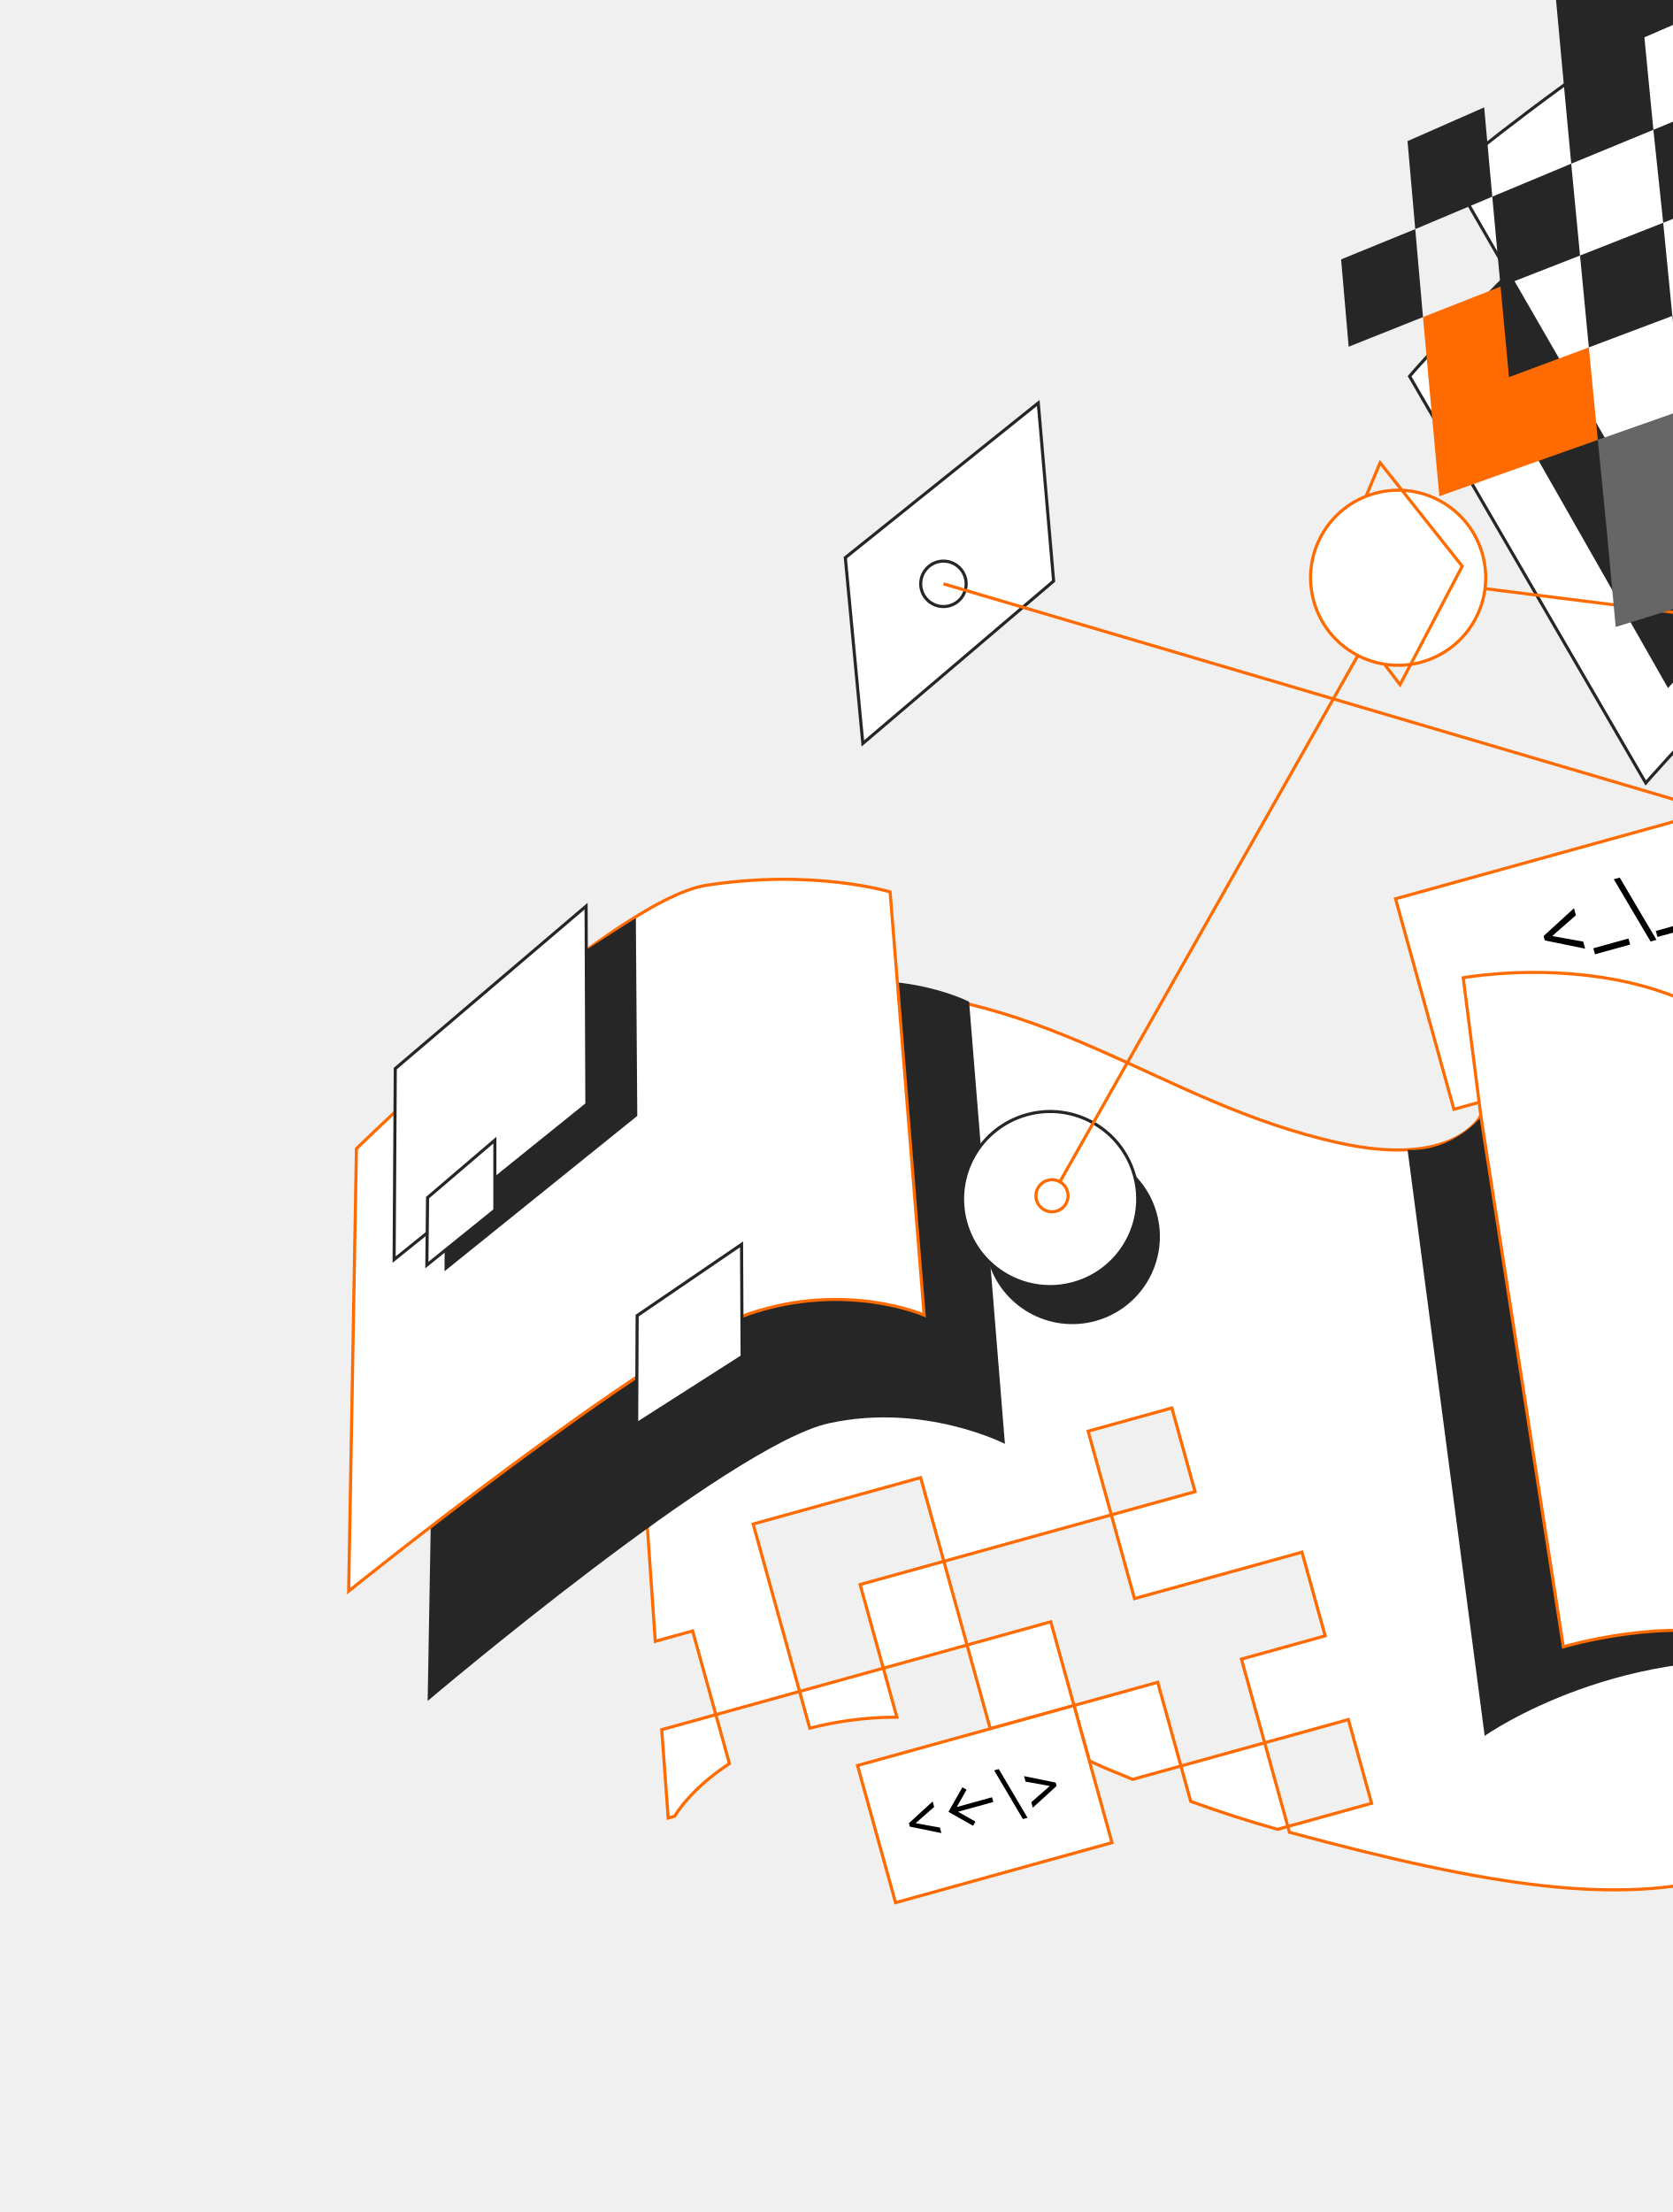
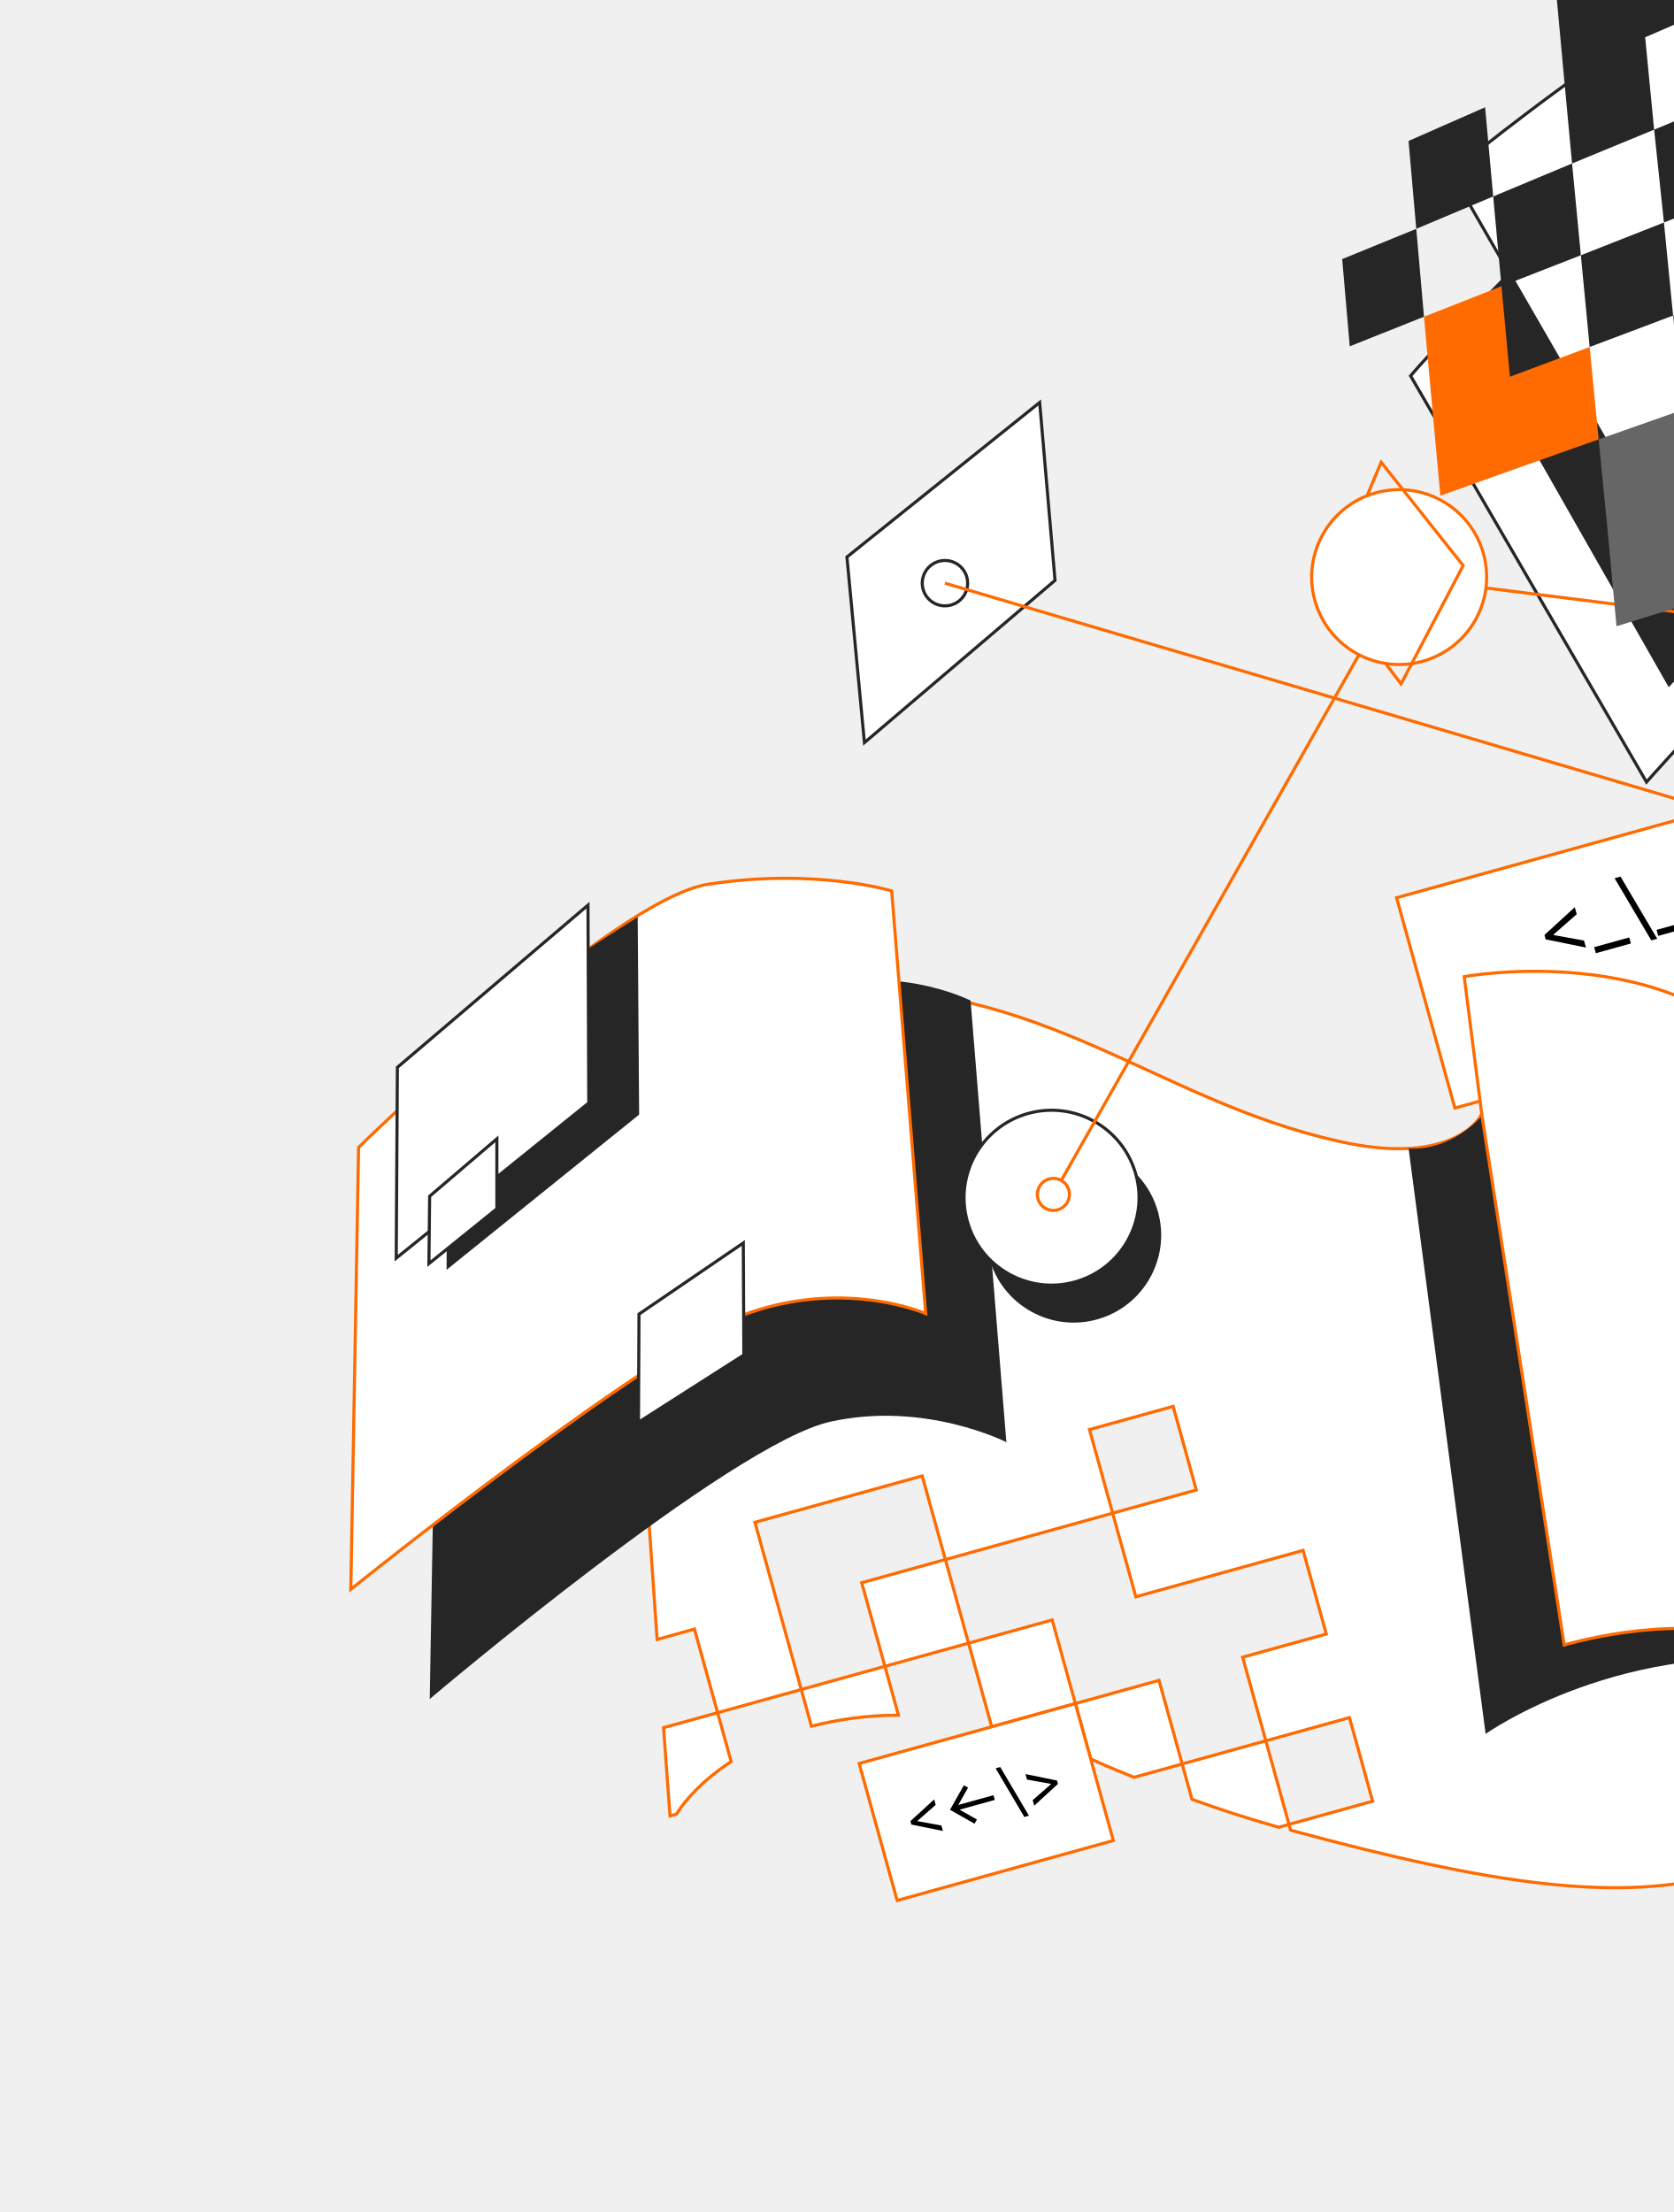
- <svg xmlns="http://www.w3.org/2000/svg" width="661" height="874" viewBox="0 0 661 874" fill="none">
-   <path d="M765.504 80.196L820.439 169.616C820.439 169.616 787.332 185.641 740.498 221.36C700.709 251.839 650.326 309.362 650.326 309.362L557 148.674C557 148.674 598.683 99.316 660.619 57.767C717.888 19.155 729.804 21.605 729.804 21.605L765.504 80.196Z" fill="white" stroke="#262626" stroke-width="1.223" stroke-miterlimit="10" />
-   <path d="M576.835 127.287L659.117 271.86C659.117 271.86 686.606 241.503 716.963 215.556C769.345 171.177 809.621 152.343 809.621 152.343L729.479 21.421C729.804 21.605 656.587 40.256 576.835 127.287Z" fill="#262626" />
-   <path d="M988.606 104.922C988.606 104.922 944.76 71.326 853.904 104.455C763.047 137.583 664.378 226.57 664.378 226.57L573.1 68.328C573.1 68.328 697.652 -36.052 781.371 -52.409C849.212 -65.734 884.727 -47.362 884.727 -47.362L988.606 104.922Z" fill="white" stroke="#262626" stroke-width="1.223" stroke-miterlimit="10" />
-   <path d="M968.056 34.736L858.587 266.702L552.478 228.275" stroke="#FF6B00" stroke-width="1.223" stroke-miterlimit="10" />
-   <path d="M551.459 355.12L718.936 308.699L741.994 391.887L574.517 438.309L551.459 355.12Z" fill="white" stroke="#FF6B00" stroke-width="1.223" stroke-miterlimit="10" />
-   <path d="M466.644 697.776L447.554 703.067C442.565 700.889 437.392 699.036 432.332 696.603C431.682 696.235 431.103 696.122 430.453 695.754L424.388 673.876L457.477 664.704L466.644 697.776Z" fill="white" stroke="#FF6B00" stroke-width="1.223" stroke-miterlimit="10" />
-   <path d="M508.898 721.677L541.986 712.505L532.819 679.433L499.731 688.605L490.564 655.533L523.652 646.362L514.485 613.29L481.397 622.461L448.309 631.633L439.142 598.561L472.23 589.389L463.063 556.317L429.975 565.489L439.142 598.561L406.054 607.732L372.966 616.904L363.799 583.832L330.711 593.003L297.623 602.175L306.79 635.247L315.957 668.318L282.869 677.49L273.702 644.418L258.939 648.51L243.497 425.69C243.497 425.69 265.418 393.041 324.316 390.96C412.537 387.875 455.836 435.319 528.845 451.517C574.729 461.81 584.908 441.182 584.908 441.182L614.679 632.636C614.679 632.636 691.471 616.008 735.319 667.409C761.34 698.001 722.228 729.936 681.759 741.153C639.508 752.864 589.536 745.622 509.533 723.966L508.898 721.677Z" fill="white" stroke="#FF6B00" stroke-width="1.223" stroke-miterlimit="10" />
-   <path d="M508.899 721.677L504.827 722.805C493.533 719.635 482.098 715.956 470.523 711.768L466.644 697.776L499.732 688.605L508.899 721.677Z" fill="white" stroke="#FF6B00" stroke-width="1.223" stroke-miterlimit="10" />
-   <path d="M424.389 673.876L392.064 682.835C391.81 682.906 391.485 682.722 391.23 682.793L382.134 649.975L415.222 640.804L424.389 673.876Z" fill="white" stroke="#FF6B00" stroke-width="1.223" stroke-miterlimit="10" />
-   <path d="M354.405 678.481C341.526 678.49 330.229 680.251 319.977 682.819L315.958 668.318L349.046 659.147L354.405 678.481Z" fill="white" stroke="#FF6B00" stroke-width="1.223" stroke-miterlimit="10" />
-   <path d="M266.585 717.616L264.039 718.322L261.49 683.416L282.87 677.49L288.229 696.824C277.324 703.956 269.967 712.022 266.585 717.616Z" fill="white" stroke="#FF6B00" stroke-width="1.223" stroke-miterlimit="10" />
-   <path d="M339.879 626.075L372.967 616.903L382.134 649.975L349.046 659.147L339.879 626.075Z" fill="white" stroke="#FF6B00" stroke-width="1.223" stroke-miterlimit="10" />
-   <path d="M556.213 454.34L586.678 685.872C586.678 685.872 642.138 646.666 716.31 658.158L674.995 435.935C674.995 435.935 639.769 408.717 585.232 441.366C585.232 441.366 573.984 455.168 556.213 454.34Z" fill="#262626" />
-   <path d="M585.233 441.365L578.201 386.334C578.201 386.334 660.351 371.234 700.651 421.701L742.663 679.07C742.663 679.07 738.334 662.463 688.679 647.463C658.784 638.491 617.763 650.683 617.763 650.683L585.233 441.365Z" fill="white" stroke="#FF6B00" stroke-width="1.223" stroke-miterlimit="10" />
-   <path d="M382.94 395.804C382.94 395.804 350.93 379.2 310.402 393.173C269.874 407.146 172.066 497.264 172.066 497.264L168.993 672.071C168.993 672.071 288.368 570.77 327.691 562.336C365.161 554.141 397.101 570.491 397.101 570.491L382.94 395.804Z" fill="#262626" />
-   <path d="M351.725 352.407C351.725 352.407 321.505 343.251 279.187 349.776C241.082 355.681 140.851 453.867 140.851 453.867L137.778 628.674C137.778 628.674 258.352 531.697 296.476 518.939C334.599 506.18 365.184 519.618 365.184 519.618L351.725 352.407Z" fill="white" stroke="#FF6B00" stroke-width="1.223" stroke-miterlimit="10" />
-   <path d="M251.258 362.722L251.827 440.913L175.655 502.296L176.092 420.814L231.711 375.263L251.258 362.722Z" fill="#262626" />
-   <path d="M338.867 697.581L424.387 673.876L439.406 728.063L353.886 751.768L338.867 697.581Z" fill="white" stroke="#FF6B00" stroke-width="1.223" stroke-miterlimit="10" />
-   <path d="M417.5 705.671L417.123 704.314L404.657 701.778L405.259 703.949L414.758 705.664L414.652 705.547L414.746 705.886L414.776 705.731L407.516 712.092L408.117 714.263L417.5 705.671ZM392.844 699.499L404.206 718.745L406.038 718.237L394.676 698.991L392.844 699.499ZM384.502 721.393L385.451 719.742L378.583 715.855L392.51 711.995L391.993 710.129L378.066 713.989L381.957 707.138L380.289 706.194L374.796 715.9L384.502 721.393ZM359.529 721.739L371.996 724.275L371.394 722.104L361.895 720.389L362 720.506L361.906 720.167L361.876 720.321L369.137 713.961L368.535 711.79L359.153 720.382L359.529 721.739Z" fill="black" />
-   <path d="M231.595 358.036L231.909 436.297L155.737 497.681L156.198 422.218L231.595 358.036Z" fill="white" stroke="#262626" stroke-width="1.223" stroke-miterlimit="10" />
-   <path d="M340.951 293.756L334.031 220.339L410.273 159.21L416.347 229.574L340.951 293.756Z" fill="white" stroke="#262626" stroke-width="1.223" stroke-miterlimit="10" />
-   <path d="M375.201 239.335C370.421 240.66 365.474 237.861 364.149 233.084C362.825 228.307 365.626 223.361 370.406 222.036C375.185 220.711 380.133 223.51 381.457 228.287C382.781 233.064 379.98 238.011 375.201 239.335Z" fill="white" stroke="#262626" stroke-width="1.223" stroke-miterlimit="10" />
-   <path d="M195.552 450.484L195.547 478.154L168.671 499.849L168.958 473.197L195.552 450.484Z" fill="white" stroke="#262626" stroke-width="1.223" stroke-miterlimit="10" />
-   <path d="M293.03 491.677L293.255 535.994L251.573 562.614L251.772 519.824L293.03 491.677Z" fill="white" stroke="#262626" stroke-width="1.223" stroke-miterlimit="10" />
-   <path d="M432.972 521.922C414.558 527.026 395.494 516.243 390.392 497.838C385.29 479.432 396.083 460.374 414.497 455.269C432.912 450.165 451.976 460.948 457.077 479.354C462.179 497.759 451.387 516.818 432.972 521.922Z" fill="#262626" />
-   <path d="M424.204 507.094C405.789 512.198 386.725 501.415 381.624 483.01C376.522 464.604 387.314 445.545 405.729 440.441C424.143 435.337 443.207 446.12 448.309 464.526C453.411 482.931 442.618 501.99 424.204 507.094Z" fill="white" stroke="#262626" stroke-width="1.223" stroke-miterlimit="10" />
-   <path d="M414.964 473.768L547.818 239.155" stroke="#FF6B00" stroke-width="1.223" stroke-miterlimit="10" />
-   <path d="M561.716 261.601C543.302 266.705 524.238 255.922 519.136 237.517C514.035 219.111 524.827 200.053 543.241 194.948C561.656 189.844 580.72 200.627 585.821 219.033C590.923 237.438 580.131 256.497 561.716 261.601Z" fill="white" stroke="#FF6B00" stroke-width="1.223" stroke-miterlimit="10" />
-   <path d="M539.748 196.191L545.369 182.853L577.802 223.722L553.227 270.529L547.196 262.613" stroke="#FF6B00" stroke-width="1.223" stroke-miterlimit="10" />
-   <path d="M710.635 343.809L710.154 342.074L694.217 338.833L694.986 341.608L707.13 343.8L706.995 343.651L707.115 344.084L707.154 343.887L697.872 352.017L698.641 354.793L710.635 343.809ZM681.916 360.176L682.577 362.562L696.456 358.715L695.795 356.329L681.916 360.176ZM668.11 364.003L668.772 366.388L682.65 362.541L681.989 360.156L668.11 364.003ZM654.305 367.83L654.966 370.215L668.845 366.368L668.184 363.983L654.305 367.83ZM637.699 347.4L652.224 372.002L654.567 371.353L640.041 346.75L637.699 347.4ZM629.616 374.673L630.277 377.058L644.156 373.211L643.495 370.826L629.616 374.673ZM610.437 371.582L626.374 374.824L625.605 372.049L613.462 369.857L613.596 370.006L613.476 369.573L613.438 369.77L622.72 361.64L621.95 358.864L609.956 369.848L610.437 371.582Z" fill="black" />
-   <path d="M417.393 478.574C414.02 479.509 410.527 477.533 409.592 474.161C408.658 470.789 410.635 467.298 414.009 466.363C417.382 465.427 420.875 467.403 421.81 470.775C422.744 474.147 420.767 477.639 417.393 478.574Z" fill="white" stroke="#FF6B00" stroke-width="1.223" stroke-miterlimit="10" />
-   <path d="M660.841 124.821L694.865 112.103L690.776 74.61L725.861 60.776L730.091 98.778L766.589 85.1L770.917 124.444L734.207 137.359L698.515 149.992L702.49 188.064L668.114 199.51L671.764 237.399L638.449 247.729L635.01 210.603L631.388 173.803L664.35 162.201L660.841 124.821Z" fill="#666666" />
-   <path d="M657.219 88.021L653.342 51.291L687.013 37.301L690.776 74.61L657.219 88.021Z" fill="#262626" />
-   <path d="M627.836 137.257L624.354 100.966L657.219 88.021L660.841 124.822L627.836 137.257Z" fill="#262626" />
-   <path d="M592.947 113.233L589.677 77.705L620.873 64.675L624.355 100.966L592.947 113.233Z" fill="#262626" />
-   <path d="M596.288 149.016L627.836 137.257L631.389 173.803L599.444 185.123L568.772 196.09L565.502 160.562L562.303 125.288L592.947 113.233L596.288 149.016Z" fill="#FF6B00" />
-   <path d="M653.342 51.291L620.874 64.674L617.533 28.892L614.263 -6.637L646.125 -21.221L679.443 -36.483L683.32 0.247L649.79 14.745L653.342 51.291Z" fill="#262626" />
-   <path d="M556.186 55.758L586.478 42.431L589.677 77.705L559.244 90.523L556.186 55.758Z" fill="#262626" />
-   <path d="M532.93 136.991L529.942 102.48L559.243 90.523L562.302 125.288L532.93 136.991Z" fill="#262626" />
-   <path d="M372.801 230.686L935.759 396.803" stroke="#FF6B00" stroke-width="1.223" stroke-miterlimit="10" />
+ <svg xmlns="http://www.w3.org/2000/svg" width="662" height="875" viewBox="0 0 662 875" fill="none">
+   <g clip-path="url(#clip0_34_1280)">
+     <path d="M766.504 80.196L821.439 169.616C821.439 169.616 788.332 185.641 741.498 221.36C701.709 251.839 651.326 309.362 651.326 309.362L558 148.674C558 148.674 599.683 99.316 661.619 57.767C718.888 19.155 730.804 21.605 730.804 21.605L766.504 80.196Z" fill="white" stroke="#262626" stroke-width="1.223" stroke-miterlimit="10" />
+     <path d="M577.835 127.287L660.117 271.86C660.117 271.86 687.606 241.503 717.963 215.556C770.345 171.177 810.621 152.343 810.621 152.343L730.479 21.421C730.804 21.605 657.587 40.256 577.835 127.287Z" fill="#262626" />
+     <path d="M989.606 104.922C989.606 104.922 945.76 71.326 854.904 104.455C764.047 137.583 665.378 226.57 665.378 226.57L574.1 68.328C574.1 68.328 698.652 -36.052 782.371 -52.409C850.212 -65.734 885.727 -47.362 885.727 -47.362L989.606 104.922Z" fill="white" stroke="#262626" stroke-width="1.223" stroke-miterlimit="10" />
+     <path d="M969.056 34.736L859.587 266.702L553.478 228.275" stroke="#FF6B00" stroke-width="1.223" stroke-miterlimit="10" />
+     <path d="M552.459 355.12L719.936 308.699L742.994 391.887L575.517 438.309L552.459 355.12Z" fill="white" stroke="#FF6B00" stroke-width="1.223" stroke-miterlimit="10" />
+     <path d="M467.644 697.776L448.554 703.067C443.565 700.889 438.392 699.036 433.332 696.603C432.682 696.235 432.103 696.122 431.453 695.754L425.388 673.876L458.477 664.704L467.644 697.776Z" fill="white" stroke="#FF6B00" stroke-width="1.223" stroke-miterlimit="10" />
+     <path d="M509.898 721.677L542.986 712.505L533.819 679.433L500.731 688.605L491.564 655.533L524.652 646.362L515.485 613.29L482.397 622.461L449.309 631.633L440.142 598.561L473.23 589.389L464.063 556.317L430.975 565.489L440.142 598.561L407.054 607.732L373.966 616.904L364.799 583.832L331.711 593.003L298.623 602.175L307.79 635.247L316.957 668.318L283.869 677.49L274.702 644.418L259.939 648.51L244.497 425.69C244.497 425.69 266.418 393.041 325.316 390.96C413.537 387.875 456.836 435.319 529.845 451.517C575.729 461.81 585.908 441.182 585.908 441.182L615.679 632.636C615.679 632.636 692.471 616.008 736.319 667.409C762.34 698.001 723.228 729.936 682.759 741.153C640.508 752.864 590.536 745.622 510.533 723.966L509.898 721.677Z" fill="white" stroke="#FF6B00" stroke-width="1.223" stroke-miterlimit="10" />
+     <path d="M509.899 721.677L505.827 722.805C494.533 719.635 483.098 715.956 471.523 711.768L467.644 697.776L500.732 688.605L509.899 721.677Z" fill="white" stroke="#FF6B00" stroke-width="1.223" stroke-miterlimit="10" />
+     <path d="M425.389 673.876L393.064 682.835C392.81 682.906 392.485 682.722 392.23 682.793L383.134 649.975L416.222 640.804L425.389 673.876Z" fill="white" stroke="#FF6B00" stroke-width="1.223" stroke-miterlimit="10" />
+     <path d="M355.405 678.481C342.526 678.49 331.229 680.251 320.977 682.819L316.958 668.318L350.046 659.147L355.405 678.481Z" fill="white" stroke="#FF6B00" stroke-width="1.223" stroke-miterlimit="10" />
+     <path d="M267.585 717.616L265.039 718.322L262.49 683.416L283.87 677.49L289.229 696.824C278.324 703.956 270.967 712.022 267.585 717.616Z" fill="white" stroke="#FF6B00" stroke-width="1.223" stroke-miterlimit="10" />
+     <path d="M340.879 626.075L373.967 616.903L383.134 649.975L350.046 659.147L340.879 626.075Z" fill="white" stroke="#FF6B00" stroke-width="1.223" stroke-miterlimit="10" />
+     <path d="M557.213 454.34L587.678 685.872C587.678 685.872 643.138 646.666 717.31 658.158L675.995 435.935C675.995 435.935 640.769 408.717 586.232 441.366C586.232 441.366 574.984 455.168 557.213 454.34Z" fill="#262626" />
+     <path d="M586.233 441.365L579.201 386.334C579.201 386.334 661.351 371.234 701.651 421.701L743.663 679.07C743.663 679.07 739.334 662.463 689.679 647.463C659.784 638.491 618.763 650.683 618.763 650.683L586.233 441.365Z" fill="white" stroke="#FF6B00" stroke-width="1.223" stroke-miterlimit="10" />
+     <path d="M383.94 395.804C383.94 395.804 351.93 379.2 311.402 393.173C270.874 407.146 173.066 497.264 173.066 497.264L169.993 672.071C169.993 672.071 289.368 570.77 328.691 562.336C366.161 554.141 398.101 570.491 398.101 570.491L383.94 395.804Z" fill="#262626" />
+     <path d="M352.725 352.407C352.725 352.407 322.505 343.251 280.187 349.776C242.082 355.681 141.851 453.867 141.851 453.867L138.778 628.674C138.778 628.674 259.352 531.697 297.476 518.939C335.599 506.18 366.184 519.618 366.184 519.618L352.725 352.407Z" fill="white" stroke="#FF6B00" stroke-width="1.223" stroke-miterlimit="10" />
+     <path d="M252.258 362.722L252.827 440.913L176.655 502.296L177.092 420.814L232.711 375.263L252.258 362.722Z" fill="#262626" />
+     <path d="M339.867 697.581L425.387 673.876L440.406 728.063L354.886 751.768L339.867 697.581Z" fill="white" stroke="#FF6B00" stroke-width="1.223" stroke-miterlimit="10" />
+     <path d="M418.5 705.671L418.123 704.314L405.657 701.778L406.259 703.949L415.758 705.664L415.652 705.547L415.746 705.886L415.776 705.731L408.516 712.092L409.117 714.263L418.5 705.671ZM393.844 699.499L405.206 718.745L407.038 718.237L395.676 698.991L393.844 699.499ZM385.502 721.393L386.451 719.742L379.583 715.855L393.51 711.995L392.993 710.129L379.066 713.989L382.957 707.138L381.289 706.194L375.796 715.9L385.502 721.393ZM360.529 721.739L372.996 724.275L372.394 722.104L362.895 720.389L363 720.506L362.906 720.167L362.876 720.321L370.137 713.961L369.535 711.79L360.153 720.382L360.529 721.739Z" fill="black" />
+     <path d="M232.595 358.036L232.909 436.297L156.737 497.681L157.198 422.218L232.595 358.036Z" fill="white" stroke="#262626" stroke-width="1.223" stroke-miterlimit="10" />
+     <path d="M341.951 293.756L335.031 220.339L411.273 159.21L417.347 229.574L341.951 293.756Z" fill="white" stroke="#262626" stroke-width="1.223" stroke-miterlimit="10" />
+     <path d="M376.201 239.335C371.421 240.66 366.474 237.861 365.149 233.084C363.825 228.307 366.626 223.361 371.406 222.036C376.185 220.711 381.133 223.51 382.457 228.287C383.781 233.064 380.98 238.011 376.201 239.335Z" fill="white" stroke="#262626" stroke-width="1.223" stroke-miterlimit="10" />
+     <path d="M196.552 450.484L196.547 478.154L169.671 499.849L169.958 473.197L196.552 450.484Z" fill="white" stroke="#262626" stroke-width="1.223" stroke-miterlimit="10" />
+     <path d="M294.03 491.677L294.255 535.994L252.573 562.614L252.772 519.824L294.03 491.677Z" fill="white" stroke="#262626" stroke-width="1.223" stroke-miterlimit="10" />
+     <path d="M433.972 521.922C415.558 527.026 396.494 516.243 391.392 497.838C386.29 479.432 397.083 460.374 415.497 455.269C433.912 450.165 452.976 460.948 458.077 479.354C463.179 497.759 452.387 516.818 433.972 521.922Z" fill="#262626" />
+     <path d="M425.204 507.094C406.789 512.198 387.725 501.415 382.624 483.01C377.522 464.604 388.314 445.545 406.729 440.441C425.143 435.337 444.207 446.12 449.309 464.526C454.411 482.931 443.618 501.99 425.204 507.094Z" fill="white" stroke="#262626" stroke-width="1.223" stroke-miterlimit="10" />
+     <path d="M415.964 473.768L548.818 239.155" stroke="#FF6B00" stroke-width="1.223" stroke-miterlimit="10" />
+     <path d="M562.716 261.601C544.302 266.705 525.238 255.922 520.136 237.517C515.035 219.111 525.827 200.053 544.241 194.948C562.656 189.844 581.72 200.627 586.821 219.033C591.923 237.438 581.131 256.497 562.716 261.601Z" fill="white" stroke="#FF6B00" stroke-width="1.223" stroke-miterlimit="10" />
+     <path d="M540.748 196.191L546.369 182.853L578.802 223.722L554.227 270.529L548.196 262.613" stroke="#FF6B00" stroke-width="1.223" stroke-miterlimit="10" />
+     <path d="M711.635 343.809L711.154 342.074L695.217 338.833L695.986 341.608L708.13 343.8L707.995 343.651L708.115 344.084L708.154 343.887L698.872 352.017L699.641 354.793L711.635 343.809ZM682.916 360.176L683.577 362.562L697.456 358.715L696.795 356.329L682.916 360.176ZM669.11 364.003L669.772 366.388L683.65 362.541L682.989 360.156L669.11 364.003ZM655.305 367.83L655.966 370.215L669.845 366.368L669.184 363.983L655.305 367.83ZM638.699 347.4L653.224 372.002L655.567 371.353L641.041 346.75L638.699 347.4ZM630.616 374.673L631.277 377.058L645.156 373.211L644.495 370.826L630.616 374.673ZM611.437 371.582L627.374 374.824L626.605 372.049L614.462 369.857L614.596 370.006L614.476 369.573L614.438 369.77L623.72 361.64L622.95 358.864L610.956 369.848L611.437 371.582Z" fill="black" />
+     <path d="M418.393 478.574C415.02 479.509 411.527 477.533 410.592 474.161C409.658 470.789 411.635 467.298 415.009 466.363C418.382 465.427 421.875 467.403 422.81 470.775C423.744 474.147 421.767 477.639 418.393 478.574Z" fill="white" stroke="#FF6B00" stroke-width="1.223" stroke-miterlimit="10" />
+     <path d="M661.841 124.821L695.865 112.103L691.776 74.61L726.861 60.776L731.091 98.778L767.589 85.1L771.917 124.444L735.207 137.359L699.515 149.992L703.49 188.064L669.114 199.51L672.764 237.399L639.449 247.729L636.01 210.603L632.388 173.803L665.35 162.201L661.841 124.821Z" fill="#666666" />
+     <path d="M658.219 88.021L654.342 51.291L688.013 37.301L691.776 74.61L658.219 88.021Z" fill="#262626" />
+     <path d="M628.836 137.257L625.354 100.966L658.219 88.021L661.841 124.822L628.836 137.257Z" fill="#262626" />
+     <path d="M593.947 113.233L590.677 77.705L621.873 64.675L625.355 100.966L593.947 113.233Z" fill="#262626" />
+     <path d="M597.288 149.016L628.836 137.257L632.389 173.803L600.444 185.123L569.772 196.09L566.502 160.562L563.303 125.288L593.947 113.233L597.288 149.016Z" fill="#FF6B00" />
+     <path d="M654.342 51.291L621.874 64.674L618.533 28.892L615.263 -6.637L647.125 -21.221L680.443 -36.483L684.32 0.247L650.79 14.745L654.342 51.291Z" fill="#262626" />
+     <path d="M557.186 55.758L587.478 42.431L590.677 77.705L560.244 90.523L557.186 55.758Z" fill="#262626" />
+     <path d="M533.93 136.991L530.942 102.48L560.243 90.523L563.302 125.288L533.93 136.991Z" fill="#262626" />
+     <path d="M373.801 230.686L936.759 396.803" stroke="#FF6B00" stroke-width="1.223" stroke-miterlimit="10" />
+   </g>
+   <defs>
+     <clipPath id="clip0_34_1280">
+       <rect width="1003.13" height="769.271" fill="white" transform="matrix(-0.963665 0.267112 0.267112 0.963665 966.682 -135)" />
+     </clipPath>
+   </defs>
</svg>
